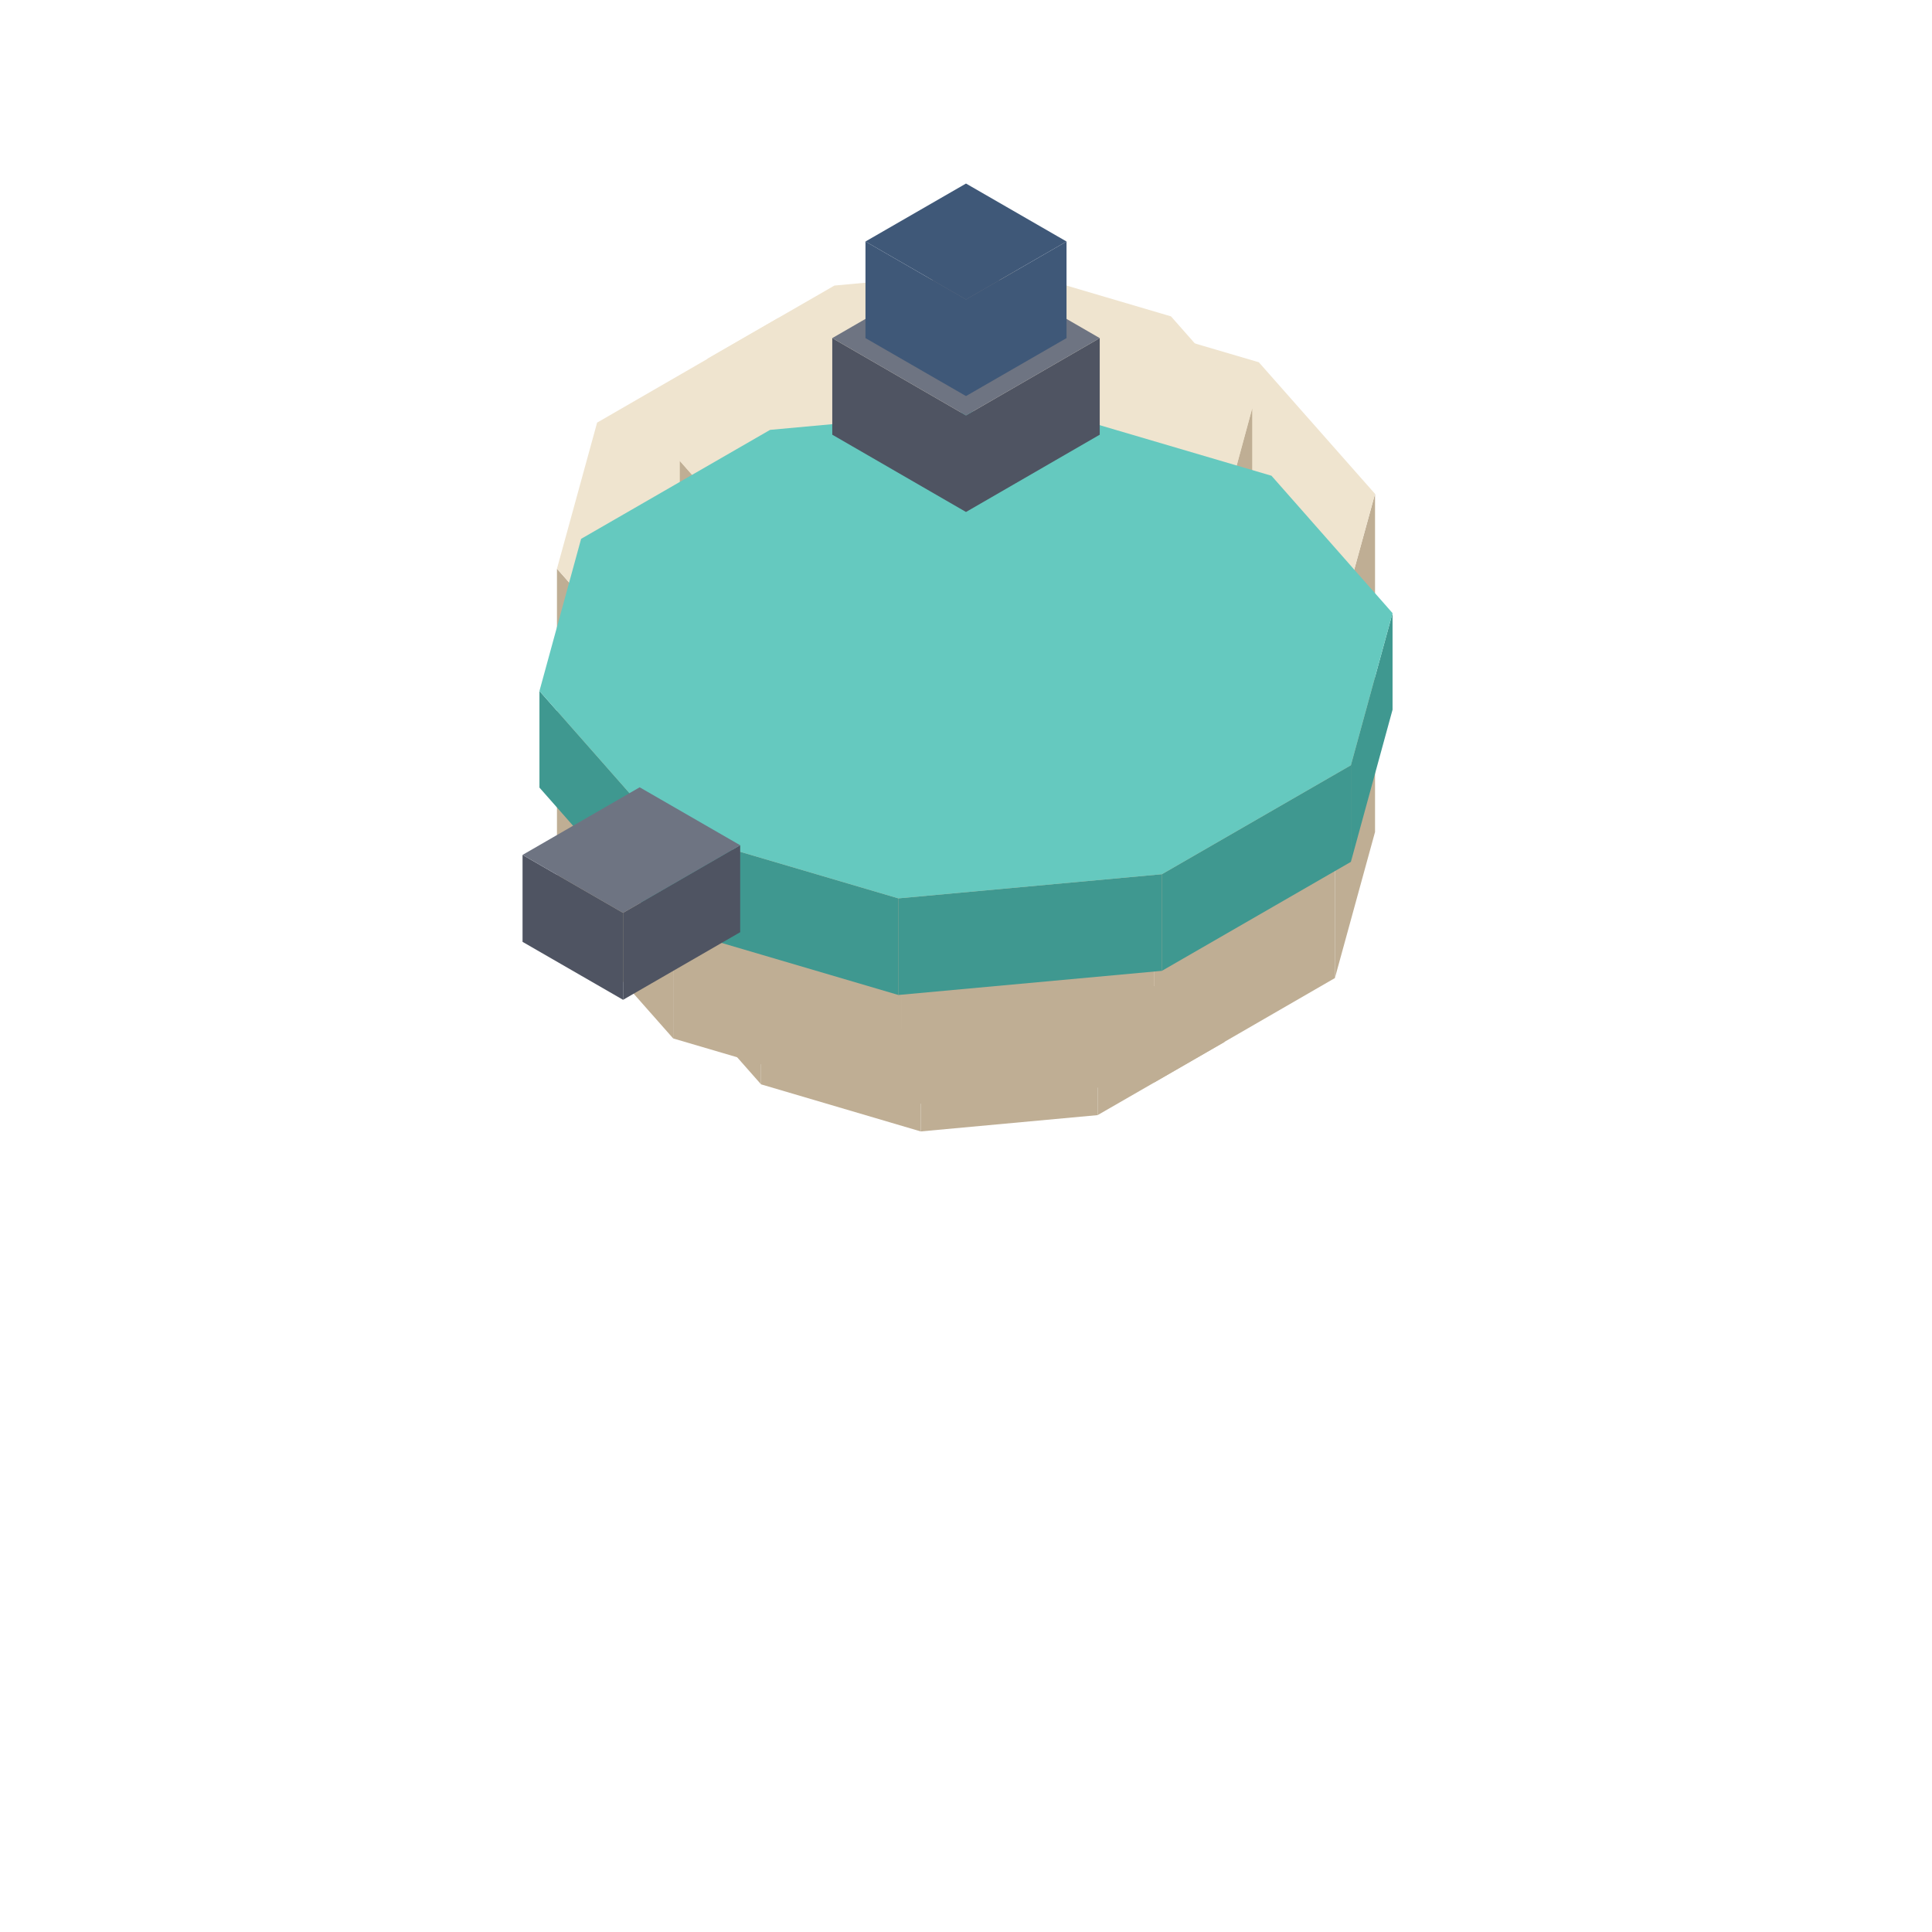
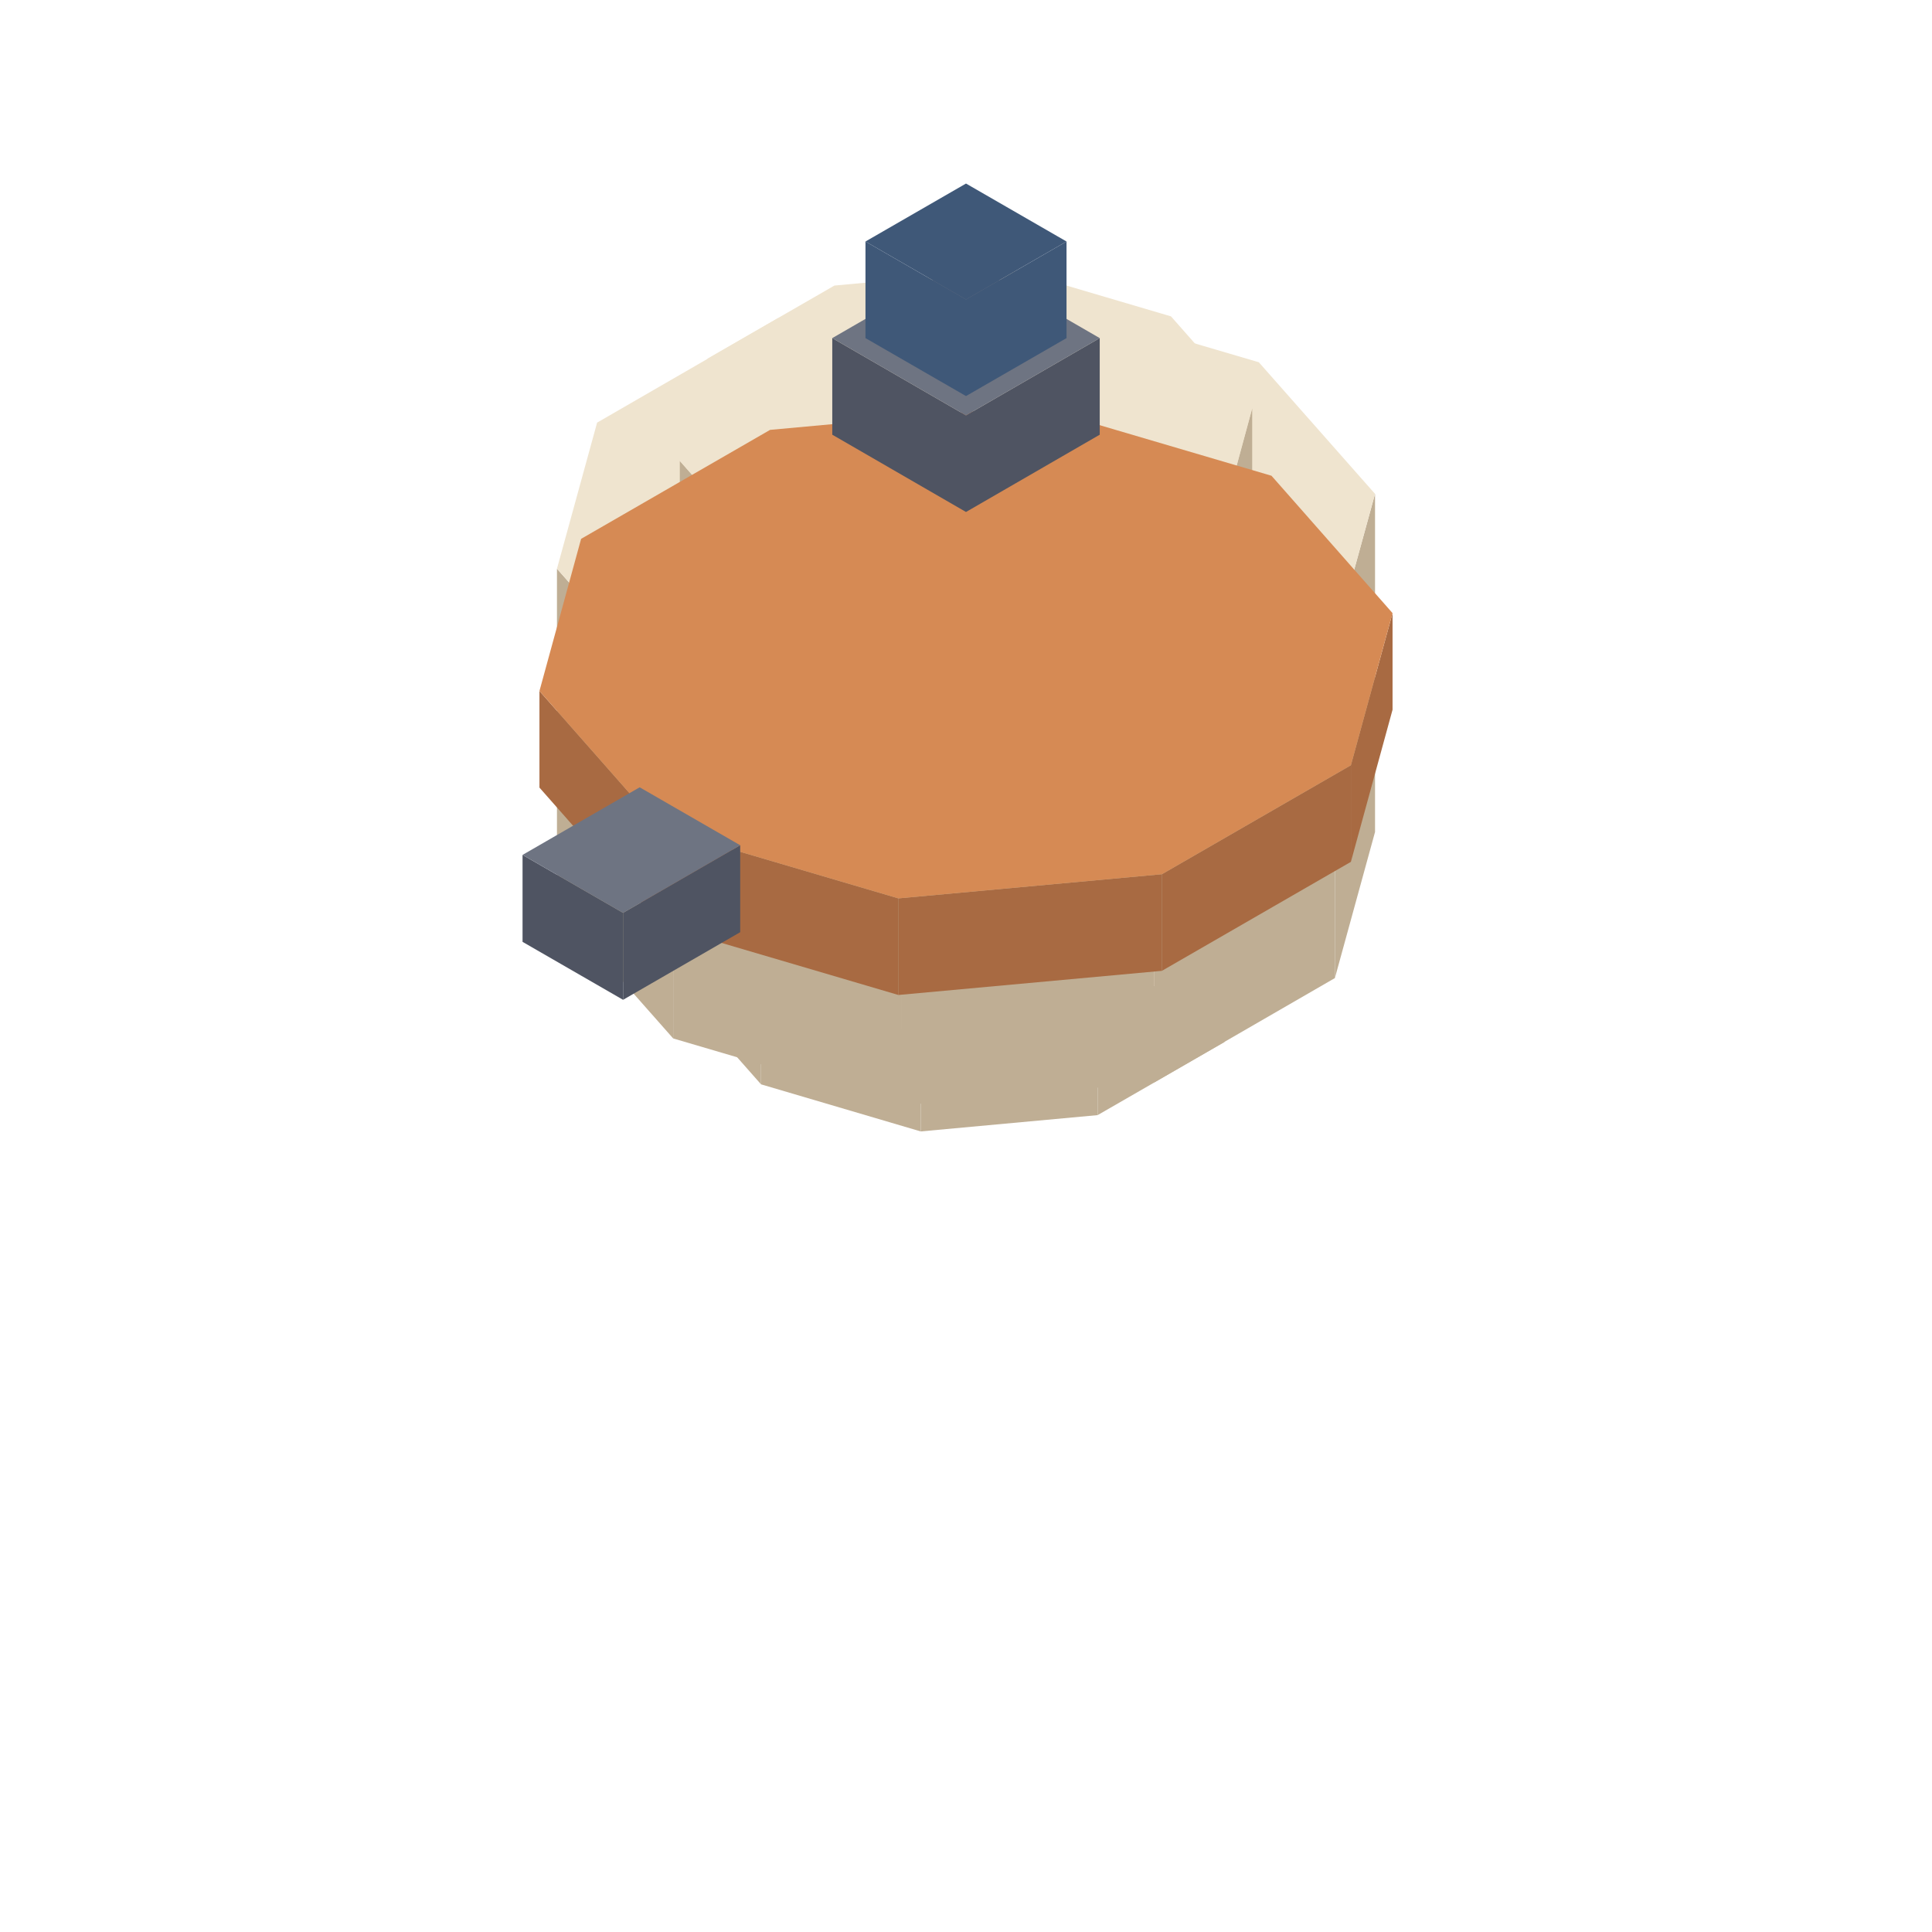
<svg xmlns="http://www.w3.org/2000/svg" width="28" height="28" viewBox="0 0 64 64">
  <polygon fill="#bfae94" points="40.56,31.32 41.48,27.93 41.48,31.13 40.56,34.52" />
  <polygon fill="#bfae94" points="36.36,33.74 40.56,31.32 40.56,34.52 36.36,36.94" />
  <polygon fill="#bfae94" points="30.50,34.28 36.36,33.74 36.36,36.94 30.50,37.48" />
  <polygon fill="#bfae94" points="25.21,32.72 30.50,34.28 30.50,37.48 25.21,35.92" />
  <polygon fill="#bfae94" points="22.52,29.67 25.21,32.72 25.21,35.92 22.52,32.87" />
  <polygon fill="#efe4cf" points="27.64,23.86 33.50,23.32 38.79,24.88 41.48,27.93 40.56,31.32 36.36,33.74 30.50,34.28 25.21,32.72 22.52,29.67 23.44,26.28" />
  <polygon fill="#bfae94" points="44.22,21.20 45.55,16.36 45.55,27.56 44.22,32.40" />
  <polygon fill="#bfae94" points="38.23,24.66 44.22,21.20 44.22,32.40 38.23,35.86" />
  <polygon fill="#bfae94" points="29.85,25.42 38.23,24.66 38.23,35.86 29.85,36.62" />
  <polygon fill="#bfae94" points="22.30,23.20 29.85,25.42 29.85,36.62 22.30,34.40" />
  <polygon fill="#bfae94" points="18.45,18.84 22.30,23.20 22.30,34.40 18.45,30.04" />
  <polygon fill="#efe4cf" points="25.77,10.54 34.15,9.78 41.70,12.00 45.55,16.36 44.22,21.20 38.23,24.66 29.85,25.42 22.30,23.20 18.45,18.84 19.78,14.00" />
  <polygon fill="#bfae94" points="40.56,16.92 41.48,13.53 41.48,16.73 40.56,20.12" />
  <polygon fill="#bfae94" points="36.36,19.34 40.56,16.92 40.56,20.12 36.36,22.54" />
  <polygon fill="#bfae94" points="30.50,19.88 36.36,19.34 36.36,22.54 30.50,23.08" />
  <polygon fill="#bfae94" points="25.21,18.32 30.50,19.88 30.50,23.08 25.21,21.52" />
  <polygon fill="#bfae94" points="22.52,15.27 25.21,18.32 25.21,21.52 22.52,18.47" />
  <polygon fill="#efe4cf" points="27.64,9.46 33.50,8.92 38.79,10.48 41.48,13.53 40.56,16.92 36.36,19.34 30.50,19.88 25.21,18.32 22.52,15.27 23.44,11.88" />
-   <polygon fill="#3f9890" points="44.75,25.35 46.13,20.31 46.13,23.51 44.75,28.55" />
-   <polygon fill="#3f9890" points="38.49,28.96 44.75,25.35 44.75,28.55 38.49,32.16" />
-   <polygon fill="#3f9890" points="29.76,29.76 38.49,28.96 38.49,32.16 29.76,32.96" />
-   <polygon fill="#3f9890" points="21.88,27.44 29.76,29.76 29.76,32.96 21.88,30.64" />
-   <polygon fill="#3f9890" points="17.87,22.89 21.88,27.44 21.88,30.64 17.87,26.09" />
-   <polygon fill="#65c9bf" points="25.51,14.24 34.24,13.44 42.12,15.76 46.13,20.31 44.75,25.35 38.49,28.96 29.76,29.76 21.88,27.44 17.87,22.89 19.25,17.85" />
+   <polygon fill="#a86a42" points="44.75,25.35 46.13,20.31 46.13,23.51 44.75,28.55" />
+   <polygon fill="#a86a42" points="38.49,28.96 44.75,25.35 44.75,28.55 38.49,32.16" />
+   <polygon fill="#a86a42" points="29.76,29.76 38.49,28.96 38.49,32.16 29.76,32.96" />
+   <polygon fill="#a86a42" points="21.88,27.44 29.76,29.76 29.76,32.96 21.88,30.64" />
+   <polygon fill="#a86a42" points="17.87,22.89 21.88,27.44 21.88,30.64 17.87,26.09" />
+   <polygon fill="#d68a54" points="25.51,14.24 34.24,13.44 42.12,15.76 46.13,20.31 44.75,25.35 38.49,28.96 29.76,29.76 21.88,27.44 17.87,22.89 19.25,17.85" />
  <polygon fill="#4f5462" points="17.31,28.32 20.64,30.24 20.64,33.12 17.31,31.20" />
  <polygon fill="#4f5462" points="20.64,30.24 24.52,28.00 24.52,30.88 20.64,33.12" />
  <polygon fill="#6e7482" points="20.64,30.24 17.31,28.32 21.19,26.08 24.52,28.00" />
  <polygon fill="#4f5462" points="27.57,11.20 32.00,13.76 32.00,16.96 27.57,14.40" />
  <polygon fill="#4f5462" points="32.00,13.76 36.43,11.20 36.43,14.40 32.00,16.96" />
  <polygon fill="#6e7482" points="32.00,13.76 27.57,11.20 32.00,8.64 36.43,11.20" />
  <polygon fill="#3f5878" points="28.67,8.00 32.00,9.92 32.00,13.12 28.67,11.20" />
  <polygon fill="#3f5878" points="32.00,9.92 35.33,8.00 35.33,11.20 32.00,13.12" />
  <polygon fill="#3f5878" points="32.00,9.92 28.67,8.00 32.00,6.08 35.33,8.00" />
</svg>
